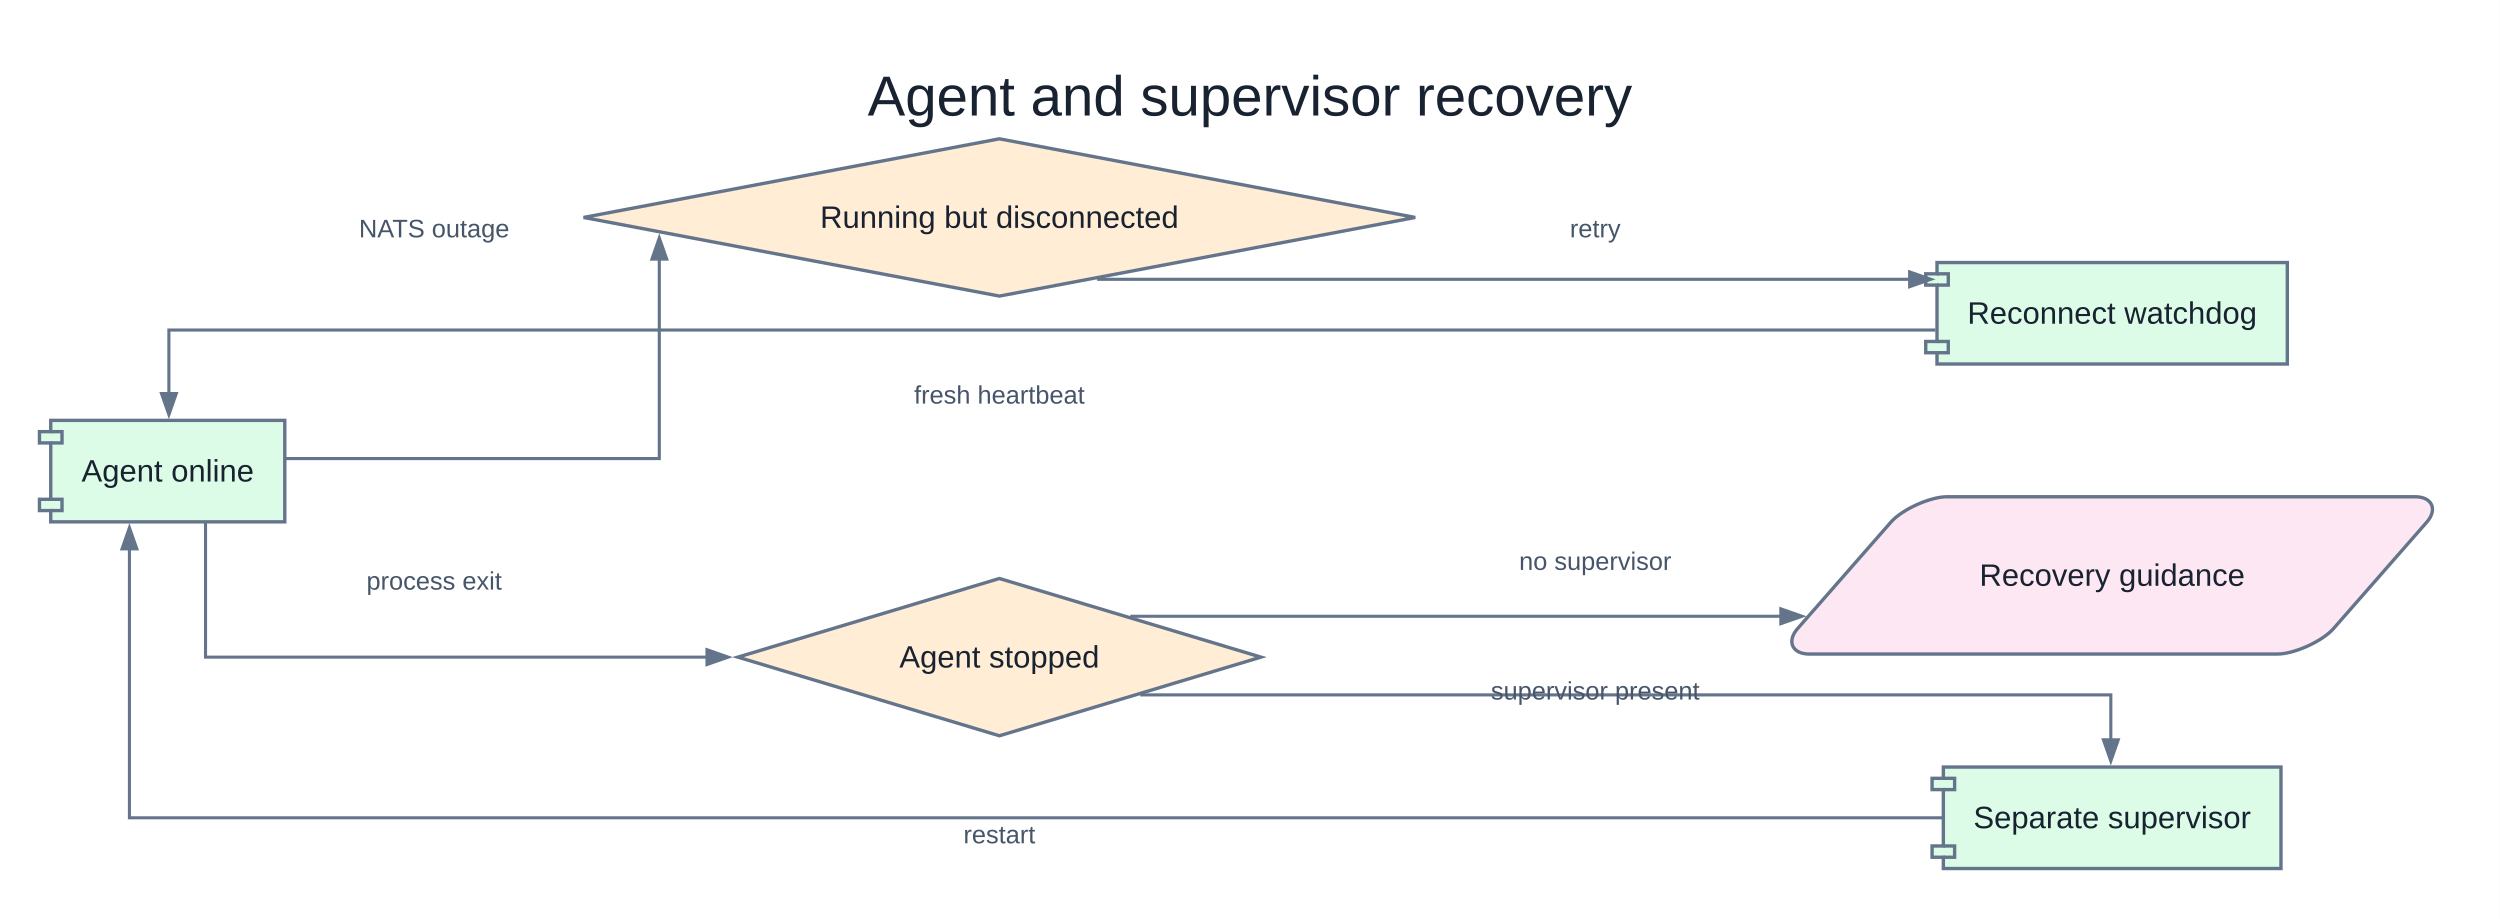
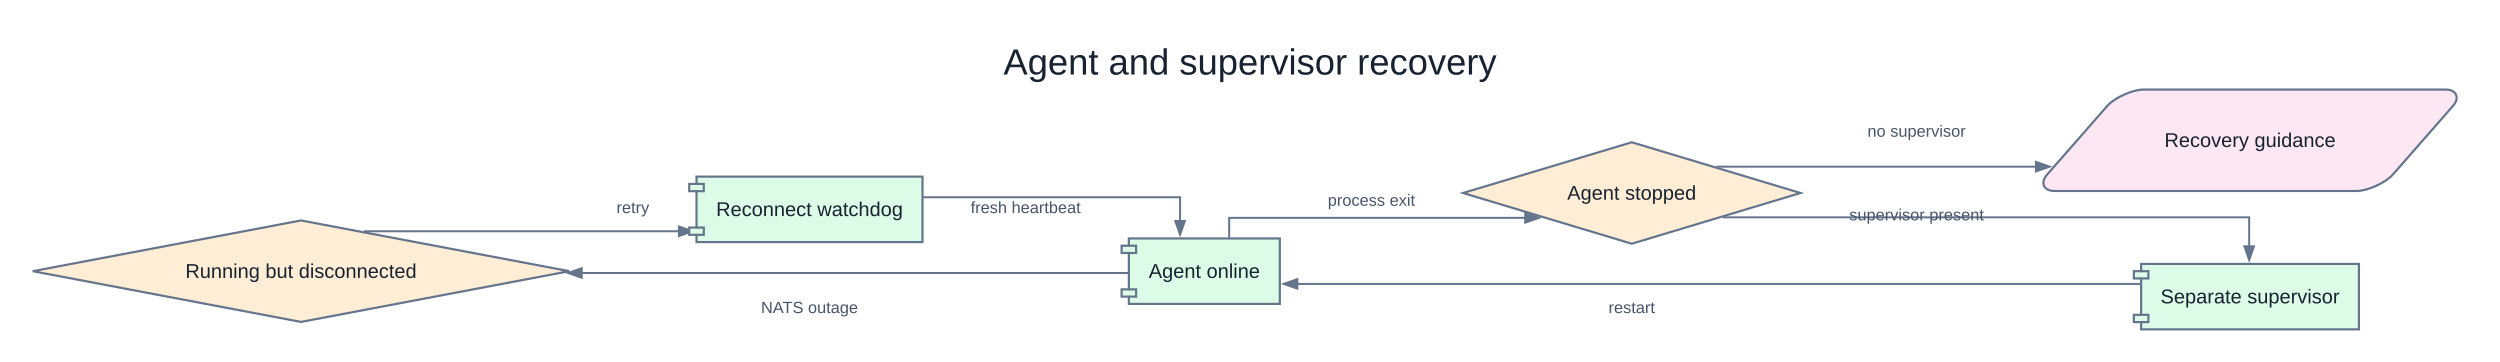
- <svg xmlns="http://www.w3.org/2000/svg" xmlns:xlink="http://www.w3.org/1999/xlink" id="pocketlab-agent-supervisor-recovery-light" role="img" aria-labelledby="pocketlab-agent-supervisor-recovery-light-title pocketlab-agent-supervisor-recovery-light-desc" width="887pt" height="326pt" viewBox="0.00 0.00 887.00 326.00">
-   <g id="graph0" class="graph" transform="scale(1 1) rotate(0) translate(18 308.15)">
-     <polygon fill="#ffffff" stroke="none" points="-18,18 -18,-308.15 868.92,-308.15 868.92,18 -18,18" />
-     <text xml:space="preserve" text-anchor="middle" x="425.46" y="-267.15" font-family="Arial" font-size="20.00" fill="#182230">Agent and supervisor recovery</text>
+ <svg xmlns="http://www.w3.org/2000/svg" xmlns:xlink="http://www.w3.org/1999/xlink" id="pocketlab-agent-supervisor-recovery-light" role="img" aria-labelledby="pocketlab-agent-supervisor-recovery-light-title pocketlab-agent-supervisor-recovery-light-desc" width="1375pt" height="199pt" viewBox="0.00 0.00 1375.00 199.00">
+   <g id="graph0" class="graph" transform="scale(1 1) rotate(0) translate(18 181.15)">
+     <polygon fill="#ffffff" stroke="none" points="-18,18 -18,-181.15 1357.04,-181.15 1357.04,18 -18,18" />
+     <text xml:space="preserve" text-anchor="middle" x="669.52" y="-140.15" font-family="Arial" font-size="20.00" fill="#182230">Agent and supervisor recovery</text>
+     <g id="edge1" class="edge">
+       <g id="a_edge1">
+         <a xlink:title="retry">
+           <path fill="none" stroke="#64748b" stroke-width="1.1" d="M182.12,-53.95C182.12,-53.95 355.41,-53.95 355.41,-53.95" />
+           <polygon fill="#64748b" stroke="#64748b" stroke-width="1.1" points="355.41,-56.58 362.91,-53.95 355.41,-51.33 355.41,-56.58" />
+         </a>
+       </g>
+       <text xml:space="preserve" text-anchor="middle" x="330.08" y="-63.95" font-family="Arial" font-size="9.00" fill="#475569">retry</text>
+     </g>
+     <g id="edge2" class="edge">
+       <g id="a_edge2">
+         <a xlink:title="NATS outage">
+           <path fill="none" stroke="#64748b" stroke-width="1.1" d="M602.46,-31C602.46,-31 301.95,-31 301.95,-31" />
+           <polygon fill="#64748b" stroke="#64748b" stroke-width="1.1" points="301.95,-28.38 294.45,-31 301.95,-33.63 301.95,-28.38" />
+         </a>
+       </g>
+       <text xml:space="preserve" text-anchor="middle" x="427.23" y="-8.95" font-family="Arial" font-size="9.00" fill="#475569">NATS outage</text>
+     </g>
+     <g id="edge3" class="edge">
+       <g id="a_edge3">
+         <a xlink:title="process exit">
+           <path fill="none" stroke="#64748b" stroke-width="1.1" d="M658.04,-50.41C658.04,-56.3 658.04,-61.33 658.04,-61.33 658.04,-61.33 820.87,-61.33 820.87,-61.33" />
+           <polygon fill="#64748b" stroke="#64748b" stroke-width="1.1" points="820.87,-63.96 828.37,-61.33 820.87,-58.71 820.87,-63.96" />
+         </a>
+       </g>
+       <text xml:space="preserve" text-anchor="middle" x="736.28" y="-67.95" font-family="Arial" font-size="9.00" fill="#475569">process exit</text>
+     </g>
+     <g id="edge4" class="edge">
+       <g id="a_edge4">
+         <a xlink:title="no supervisor">
+           <path fill="none" stroke="#64748b" stroke-width="1.1" d="M926.02,-89.5C926.02,-89.5 1101.78,-89.5 1101.78,-89.5" />
+           <polygon fill="#64748b" stroke="#64748b" stroke-width="1.1" points="1101.78,-92.13 1109.28,-89.5 1101.77,-86.88 1101.78,-92.13" />
+         </a>
+       </g>
+       <text xml:space="preserve" text-anchor="middle" x="1036.11" y="-105.95" font-family="Arial" font-size="9.00" fill="#475569">no supervisor</text>
+     </g>
+     <g id="edge5" class="edge">
+       <g id="a_edge5">
+         <a xlink:title="supervisor present">
+           <path fill="none" stroke="#64748b" stroke-width="1.1" d="M929.56,-61.6C1024.02,-61.6 1219.04,-61.6 1219.04,-61.6 1219.04,-61.6 1219.04,-45.66 1219.04,-45.66" />
+           <polygon fill="#64748b" stroke="#64748b" stroke-width="1.1" points="1221.67,-45.66 1219.04,-38.16 1216.42,-45.66 1221.67,-45.66" />
+         </a>
+       </g>
+       <text xml:space="preserve" text-anchor="middle" x="1036.11" y="-59.95" font-family="Arial" font-size="9.00" fill="#475569">supervisor present</text>
+     </g>
+     <g id="edge6" class="edge">
+       <g id="a_edge6">
+         <a xlink:title="restart">
+           <path fill="none" stroke="#64748b" stroke-width="1.1" d="M1159.06,-25C1159.06,-25 695.54,-25 695.54,-25" />
+           <polygon fill="#64748b" stroke="#64748b" stroke-width="1.1" points="695.54,-22.38 688.04,-25 695.54,-27.63 695.54,-22.38" />
+         </a>
+       </g>
+       <text xml:space="preserve" text-anchor="middle" x="879.45" y="-8.95" font-family="Arial" font-size="9.00" fill="#475569">restart</text>
+     </g>
+     <g id="edge7" class="edge">
+       <g id="a_edge7">
+         <a xlink:title="fresh heartbeat">
+           <path fill="none" stroke="#64748b" stroke-width="1.1" d="M489.76,-72.67C549.68,-72.67 631.04,-72.67 631.04,-72.67 631.04,-72.67 631.04,-59.59 631.04,-59.59" />
+           <polygon fill="#64748b" stroke="#64748b" stroke-width="1.1" points="633.67,-59.59 631.04,-52.09 628.42,-59.59 633.67,-59.59" />
+         </a>
+       </g>
+       <text xml:space="preserve" text-anchor="middle" x="546.12" y="-63.95" font-family="Arial" font-size="9.00" fill="#475569">fresh heartbeat</text>
+     </g>
    <g id="node1" class="node">
      <g id="a_node1">
-         <a xlink:href="../../generated/production/devices/" xlink:title="Agent online. Disconnected agents reconnect; stopped agents are recovered by a separate supervisor; identity mismatch fails closed." target="_top">
-           <polygon fill="#dcfce7" stroke="#64748b" stroke-width="1.2" points="83.04,-159 0,-159 0,-155 -4,-155 -4,-151 0,-151 0,-131 -4,-131 -4,-127 0,-127 0,-123 83.04,-123 83.04,-159" />
-           <polyline fill="none" stroke="#64748b" stroke-width="1.2" points="0,-155 4,-155 4,-151 0,-151" />
-           <polyline fill="none" stroke="#64748b" stroke-width="1.2" points="0,-131 4,-131 4,-127 0,-127" />
-           <text xml:space="preserve" text-anchor="middle" x="41.52" y="-137.3" font-family="Arial" font-size="11.00" fill="#182230">Agent online</text>
+         <a xlink:href="../../generated/production/troubleshooting/" xlink:title="Running but disconnected. Disconnected agents reconnect; stopped agents are recovered by a separate supervisor; identity mismatch fails closed." target="_top">
+           <polygon fill="#ffedd5" stroke="#64748b" stroke-width="1.2" points="147.54,-59.9 0,-32 147.54,-4.1 295.08,-32 147.54,-59.9" />
+           <text xml:space="preserve" text-anchor="middle" x="147.54" y="-28.3" font-family="Arial" font-size="11.00" fill="#182230">Running but disconnected</text>
        </a>
      </g>
    </g>
    <g id="node2" class="node">
      <g id="a_node2">
-         <a xlink:href="../../generated/production/troubleshooting/" xlink:title="Running but disconnected. Disconnected agents reconnect; stopped agents are recovered by a separate supervisor; identity mismatch fails closed." target="_top">
-           <polygon fill="#ffedd5" stroke="#64748b" stroke-width="1.2" points="336.58,-258.9 189.04,-231 336.58,-203.1 484.12,-231 336.58,-258.9" />
-           <text xml:space="preserve" text-anchor="middle" x="336.58" y="-227.3" font-family="Arial" font-size="11.00" fill="#182230">Running but disconnected</text>
+         <a xlink:href="../../generated/production/troubleshooting/" xlink:title="Recovery guidance. Disconnected agents reconnect; stopped agents are recovered by a separate supervisor; identity mismatch fails closed." target="_top">
+           <path fill="#fce7f3" stroke="#64748b" stroke-width="1.2" d="M1327.04,-131.9C1327.04,-131.9 1160.9,-131.9 1160.9,-131.9 1154.9,-131.9 1144.95,-127.39 1140.99,-122.88 1140.99,-122.88 1107.9,-85.12 1107.9,-85.12 1103.95,-80.61 1105.99,-76.1 1111.99,-76.1 1111.99,-76.1 1278.13,-76.1 1278.13,-76.1 1284.13,-76.1 1294.09,-80.61 1298.04,-85.12 1298.04,-85.12 1331.13,-122.88 1331.13,-122.88 1335.09,-127.39 1333.04,-131.9 1327.04,-131.9" />
+           <text xml:space="preserve" text-anchor="middle" x="1219.52" y="-100.3" font-family="Arial" font-size="11.00" fill="#182230">Recovery guidance</text>
        </a>
      </g>
    </g>
-     <g id="edge1" class="edge">
-       <g id="a_edge1">
-         <a xlink:title="NATS outage">
-           <path fill="none" stroke="#64748b" stroke-width="1.1" d="M83.29,-145.45C134.89,-145.45 215.92,-145.45 215.92,-145.45 215.92,-145.45 215.92,-216.22 215.92,-216.22" />
-           <polygon fill="#64748b" stroke="#64748b" stroke-width="1.1" points="213.3,-216.22 215.92,-223.72 218.55,-216.22 213.3,-216.22" />
+     <g id="node3" class="node">
+       <g id="a_node3">
+         <a xlink:href="../../generated/production/devices/" xlink:title="Agent online. Disconnected agents reconnect; stopped agents are recovered by a separate supervisor; identity mismatch fails closed." target="_top">
+           <polygon fill="#dcfce7" stroke="#64748b" stroke-width="1.2" points="685.91,-50 602.87,-50 602.87,-46 598.87,-46 598.87,-42 602.87,-42 602.87,-22 598.87,-22 598.87,-18 602.87,-18 602.87,-14 685.91,-14 685.91,-50" />
+           <polyline fill="none" stroke="#64748b" stroke-width="1.2" points="602.87,-46 606.87,-46 606.87,-42 602.87,-42" />
+           <polyline fill="none" stroke="#64748b" stroke-width="1.2" points="602.87,-22 606.87,-22 606.87,-18 602.87,-18" />
+           <text xml:space="preserve" text-anchor="middle" x="644.39" y="-28.3" font-family="Arial" font-size="11.00" fill="#182230">Agent online</text>
        </a>
      </g>
-       <text xml:space="preserve" text-anchor="middle" x="136.04" y="-223.95" font-family="Arial" font-size="9.00" fill="#475569">NATS outage</text>
    </g>
    <g id="node4" class="node">
      <g id="a_node4">
        <a xlink:href="../../generated/production/devices/" xlink:title="Agent stopped. Disconnected agents reconnect; stopped agents are recovered by a separate supervisor; identity mismatch fails closed." target="_top">
-           <polygon fill="#ffedd5" stroke="#64748b" stroke-width="1.2" points="336.58,-102.9 243.79,-75 336.58,-47.1 429.37,-75 336.58,-102.9" />
-           <text xml:space="preserve" text-anchor="middle" x="336.58" y="-71.3" font-family="Arial" font-size="11.00" fill="#182230">Agent stopped</text>
+           <polygon fill="#ffedd5" stroke="#64748b" stroke-width="1.2" points="879.45,-102.9 786.66,-75 879.45,-47.1 972.24,-75 879.45,-102.9" />
+           <text xml:space="preserve" text-anchor="middle" x="879.45" y="-71.3" font-family="Arial" font-size="11.00" fill="#182230">Agent stopped</text>
        </a>
      </g>
-     </g>
-     <g id="edge4" class="edge">
-       <g id="a_edge4">
-         <a xlink:title="process exit">
-           <path fill="none" stroke="#64748b" stroke-width="1.1" d="M54.92,-122.62C54.92,-103.09 54.92,-75 54.92,-75 54.92,-75 232.84,-75 232.84,-75" />
-           <polygon fill="#64748b" stroke="#64748b" stroke-width="1.1" points="232.84,-77.63 240.34,-75 232.84,-72.38 232.84,-77.63" />
-         </a>
-       </g>
-       <text xml:space="preserve" text-anchor="middle" x="136.04" y="-98.95" font-family="Arial" font-size="9.00" fill="#475569">process exit</text>
-     </g>
-     <g id="node3" class="node">
-       <g id="a_node3">
-         <a xlink:href="../../generated/development/service-catalog/" xlink:title="Reconnect watchdog. Disconnected agents reconnect; stopped agents are recovered by a separate supervisor; identity mismatch fails closed." target="_top">
-           <polygon fill="#dcfce7" stroke="#64748b" stroke-width="1.2" points="793.54,-215 669.25,-215 669.25,-211 665.25,-211 665.25,-207 669.25,-207 669.25,-187 665.25,-187 665.25,-183 669.25,-183 669.25,-179 793.54,-179 793.54,-215" />
-           <polyline fill="none" stroke="#64748b" stroke-width="1.2" points="669.25,-211 673.25,-211 673.25,-207 669.25,-207" />
-           <polyline fill="none" stroke="#64748b" stroke-width="1.2" points="669.25,-187 673.25,-187 673.25,-183 669.25,-183" />
-           <text xml:space="preserve" text-anchor="middle" x="731.4" y="-193.3" font-family="Arial" font-size="11.00" fill="#182230">Reconnect watchdog</text>
-         </a>
-       </g>
-     </g>
-     <g id="edge2" class="edge">
-       <g id="a_edge2">
-         <a xlink:title="retry">
-           <path fill="none" stroke="#64748b" stroke-width="1.1" d="M371.27,-209.05C371.27,-209.05 659.54,-209.05 659.54,-209.05" />
-           <polygon fill="#64748b" stroke="#64748b" stroke-width="1.1" points="659.54,-211.68 667.04,-209.05 659.54,-206.43 659.54,-211.68" />
-         </a>
-       </g>
-       <text xml:space="preserve" text-anchor="middle" x="547.99" y="-223.95" font-family="Arial" font-size="9.00" fill="#475569">retry</text>
-     </g>
-     <g id="edge3" class="edge">
-       <g id="a_edge3">
-         <a xlink:title="fresh heartbeat">
-           <path fill="none" stroke="#64748b" stroke-width="1.1" d="M668.69,-191.05C498.73,-191.05 41.92,-191.05 41.92,-191.05 41.92,-191.05 41.92,-168.52 41.92,-168.52" />
-           <polygon fill="#64748b" stroke="#64748b" stroke-width="1.1" points="44.55,-168.52 41.92,-161.02 39.3,-168.52 44.55,-168.52" />
-         </a>
-       </g>
-       <text xml:space="preserve" text-anchor="middle" x="336.58" y="-164.95" font-family="Arial" font-size="9.00" fill="#475569">fresh heartbeat</text>
    </g>
    <g id="node5" class="node">
      <g id="a_node5">
        <a xlink:href="../../generated/development/service-catalog/" xlink:title="Separate supervisor. Disconnected agents reconnect; stopped agents are recovered by a separate supervisor; identity mismatch fails closed." target="_top">
-           <polygon fill="#dcfce7" stroke="#64748b" stroke-width="1.2" points="791.29,-36 671.5,-36 671.5,-32 667.5,-32 667.5,-28 671.5,-28 671.5,-8 667.5,-8 667.5,-4 671.5,-4 671.5,0 791.29,0 791.29,-36" />
-           <polyline fill="none" stroke="#64748b" stroke-width="1.2" points="671.5,-32 675.5,-32 675.5,-28 671.5,-28" />
-           <polyline fill="none" stroke="#64748b" stroke-width="1.2" points="671.5,-8 675.5,-8 675.5,-4 671.5,-4" />
-           <text xml:space="preserve" text-anchor="middle" x="731.4" y="-14.3" font-family="Arial" font-size="11.00" fill="#182230">Separate supervisor</text>
+           <polygon fill="#dcfce7" stroke="#64748b" stroke-width="1.2" points="1279.41,-36 1159.62,-36 1159.62,-32 1155.62,-32 1155.62,-28 1159.62,-28 1159.62,-8 1155.62,-8 1155.62,-4 1159.62,-4 1159.62,0 1279.41,0 1279.41,-36" />
+           <polyline fill="none" stroke="#64748b" stroke-width="1.2" points="1159.62,-32 1163.62,-32 1163.62,-28 1159.62,-28" />
+           <polyline fill="none" stroke="#64748b" stroke-width="1.2" points="1159.62,-8 1163.62,-8 1163.62,-4 1159.62,-4" />
+           <text xml:space="preserve" text-anchor="middle" x="1219.52" y="-14.3" font-family="Arial" font-size="11.00" fill="#182230">Separate supervisor</text>
        </a>
      </g>
    </g>
-     <g id="edge5" class="edge">
-       <g id="a_edge5">
-         <a xlink:title="supervisor present">
-           <path fill="none" stroke="#64748b" stroke-width="1.1" d="M386.52,-61.6C492.64,-61.6 730.92,-61.6 730.92,-61.6 730.92,-61.6 730.92,-45.66 730.92,-45.66" />
-           <polygon fill="#64748b" stroke="#64748b" stroke-width="1.1" points="733.55,-45.66 730.92,-38.16 728.3,-45.66 733.55,-45.66" />
-         </a>
-       </g>
-       <text xml:space="preserve" text-anchor="middle" x="547.99" y="-59.95" font-family="Arial" font-size="9.00" fill="#475569">supervisor present</text>
-     </g>
    <g id="node6" class="node">
      <g id="a_node6">
-         <a xlink:href="../../generated/production/troubleshooting/" xlink:title="Recovery guidance. Disconnected agents reconnect; stopped agents are recovered by a separate supervisor; identity mismatch fails closed." target="_top">
-           <path fill="#fce7f3" stroke="#64748b" stroke-width="1.2" d="M838.92,-131.9C838.92,-131.9 672.78,-131.9 672.78,-131.9 666.78,-131.9 656.83,-127.39 652.87,-122.88 652.87,-122.88 619.78,-85.12 619.78,-85.12 615.83,-80.61 617.87,-76.1 623.87,-76.1 623.87,-76.1 790.01,-76.1 790.01,-76.1 796.01,-76.1 805.97,-80.61 809.92,-85.12 809.92,-85.12 843.01,-122.88 843.01,-122.88 846.97,-127.39 844.92,-131.9 838.92,-131.9" />
-           <text xml:space="preserve" text-anchor="middle" x="731.4" y="-100.3" font-family="Arial" font-size="11.00" fill="#182230">Recovery guidance</text>
+         <a xlink:href="../../generated/development/service-catalog/" xlink:title="Reconnect watchdog. Disconnected agents reconnect; stopped agents are recovered by a separate supervisor; identity mismatch fails closed." target="_top">
+           <polygon fill="#dcfce7" stroke="#64748b" stroke-width="1.2" points="489.37,-84 365.08,-84 365.08,-80 361.08,-80 361.08,-76 365.08,-76 365.08,-56 361.08,-56 361.08,-52 365.08,-52 365.08,-48 489.37,-48 489.37,-84" />
+           <polyline fill="none" stroke="#64748b" stroke-width="1.2" points="365.08,-80 369.08,-80 369.08,-76 365.08,-76" />
+           <polyline fill="none" stroke="#64748b" stroke-width="1.2" points="365.08,-56 369.08,-56 369.08,-52 365.08,-52" />
+           <text xml:space="preserve" text-anchor="middle" x="427.23" y="-62.3" font-family="Arial" font-size="11.00" fill="#182230">Reconnect watchdog</text>
        </a>
      </g>
    </g>
-     <g id="edge7" class="edge">
-       <g id="a_edge7">
-         <a xlink:title="no supervisor">
-           <path fill="none" stroke="#64748b" stroke-width="1.1" d="M383.03,-89.5C383.03,-89.5 613.84,-89.5 613.84,-89.5" />
-           <polygon fill="#64748b" stroke="#64748b" stroke-width="1.1" points="613.84,-92.13 621.34,-89.5 613.84,-86.88 613.84,-92.13" />
-         </a>
-       </g>
-       <text xml:space="preserve" text-anchor="middle" x="547.99" y="-105.95" font-family="Arial" font-size="9.00" fill="#475569">no supervisor</text>
-     </g>
-     <g id="edge6" class="edge">
-       <g id="a_edge6">
-         <a xlink:title="restart">
-           <path fill="none" stroke="#64748b" stroke-width="1.1" d="M671.12,-18C500.74,-18 27.92,-18 27.92,-18 27.92,-18 27.92,-113.42 27.92,-113.42" />
-           <polygon fill="#64748b" stroke="#64748b" stroke-width="1.1" points="25.3,-113.42 27.92,-120.92 30.55,-113.42 25.3,-113.42" />
-         </a>
-       </g>
-       <text xml:space="preserve" text-anchor="middle" x="336.58" y="-8.95" font-family="Arial" font-size="9.00" fill="#475569">restart</text>
-     </g>
  </g>
</svg>
